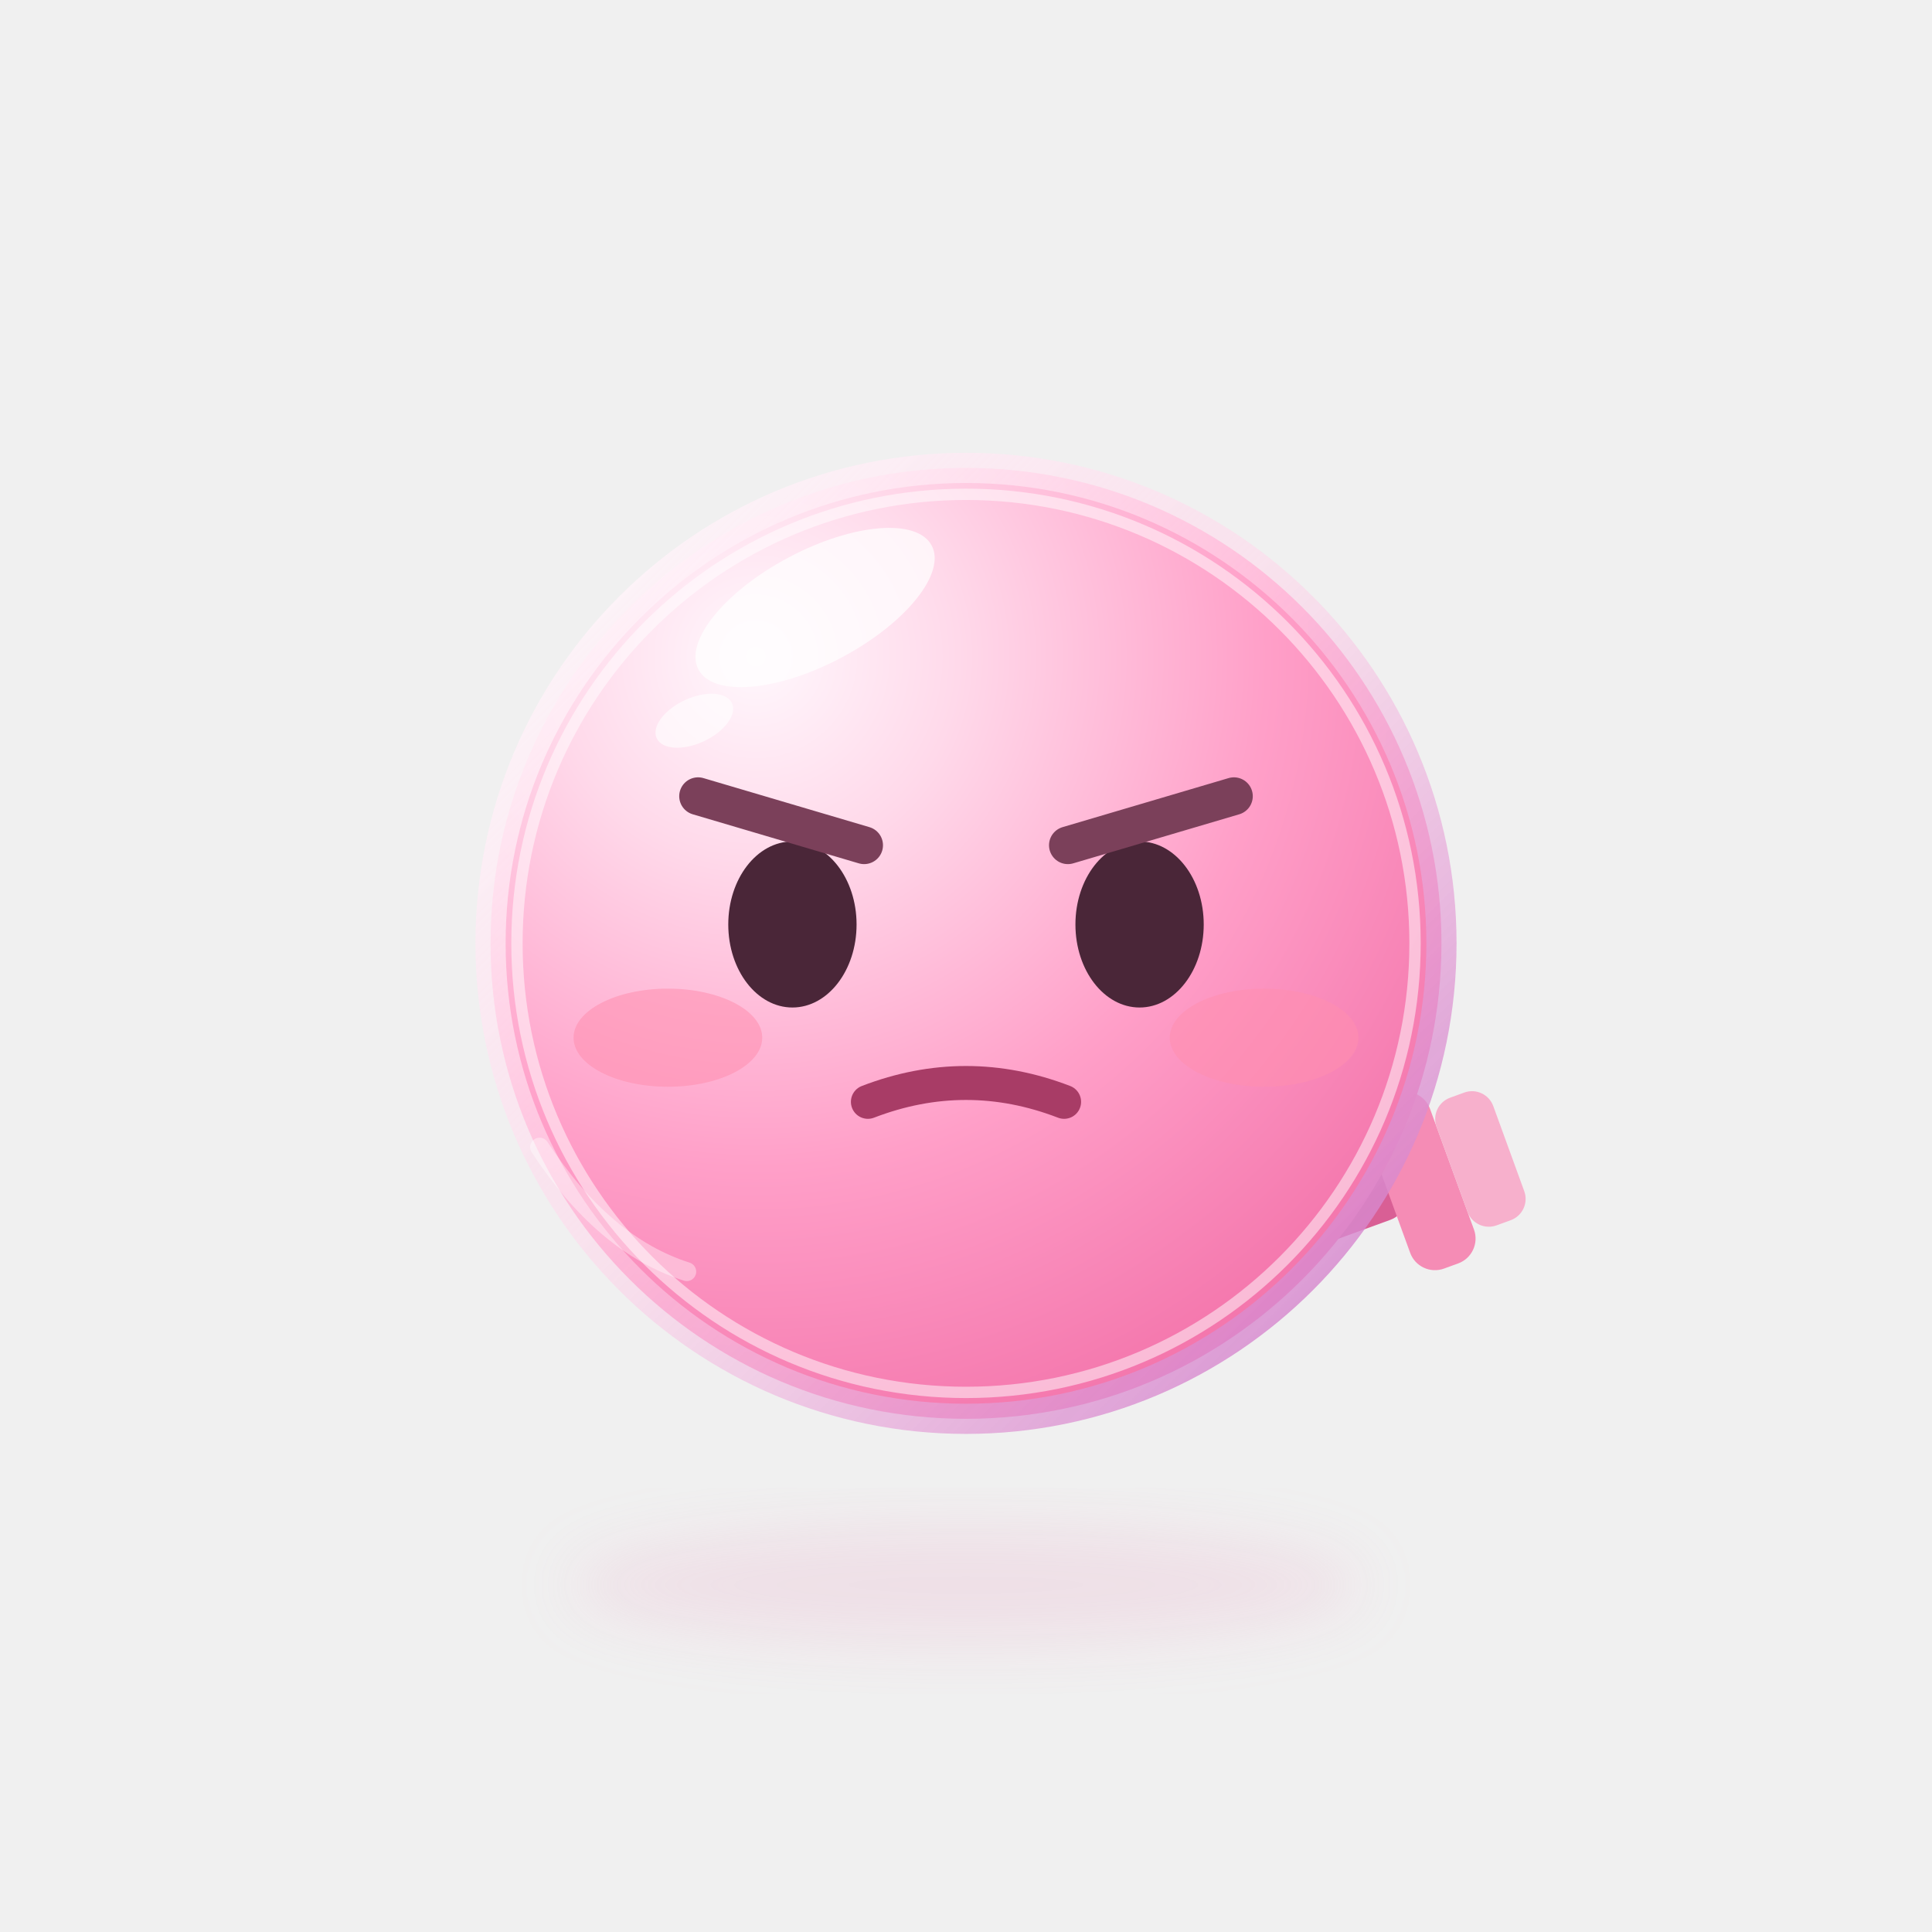
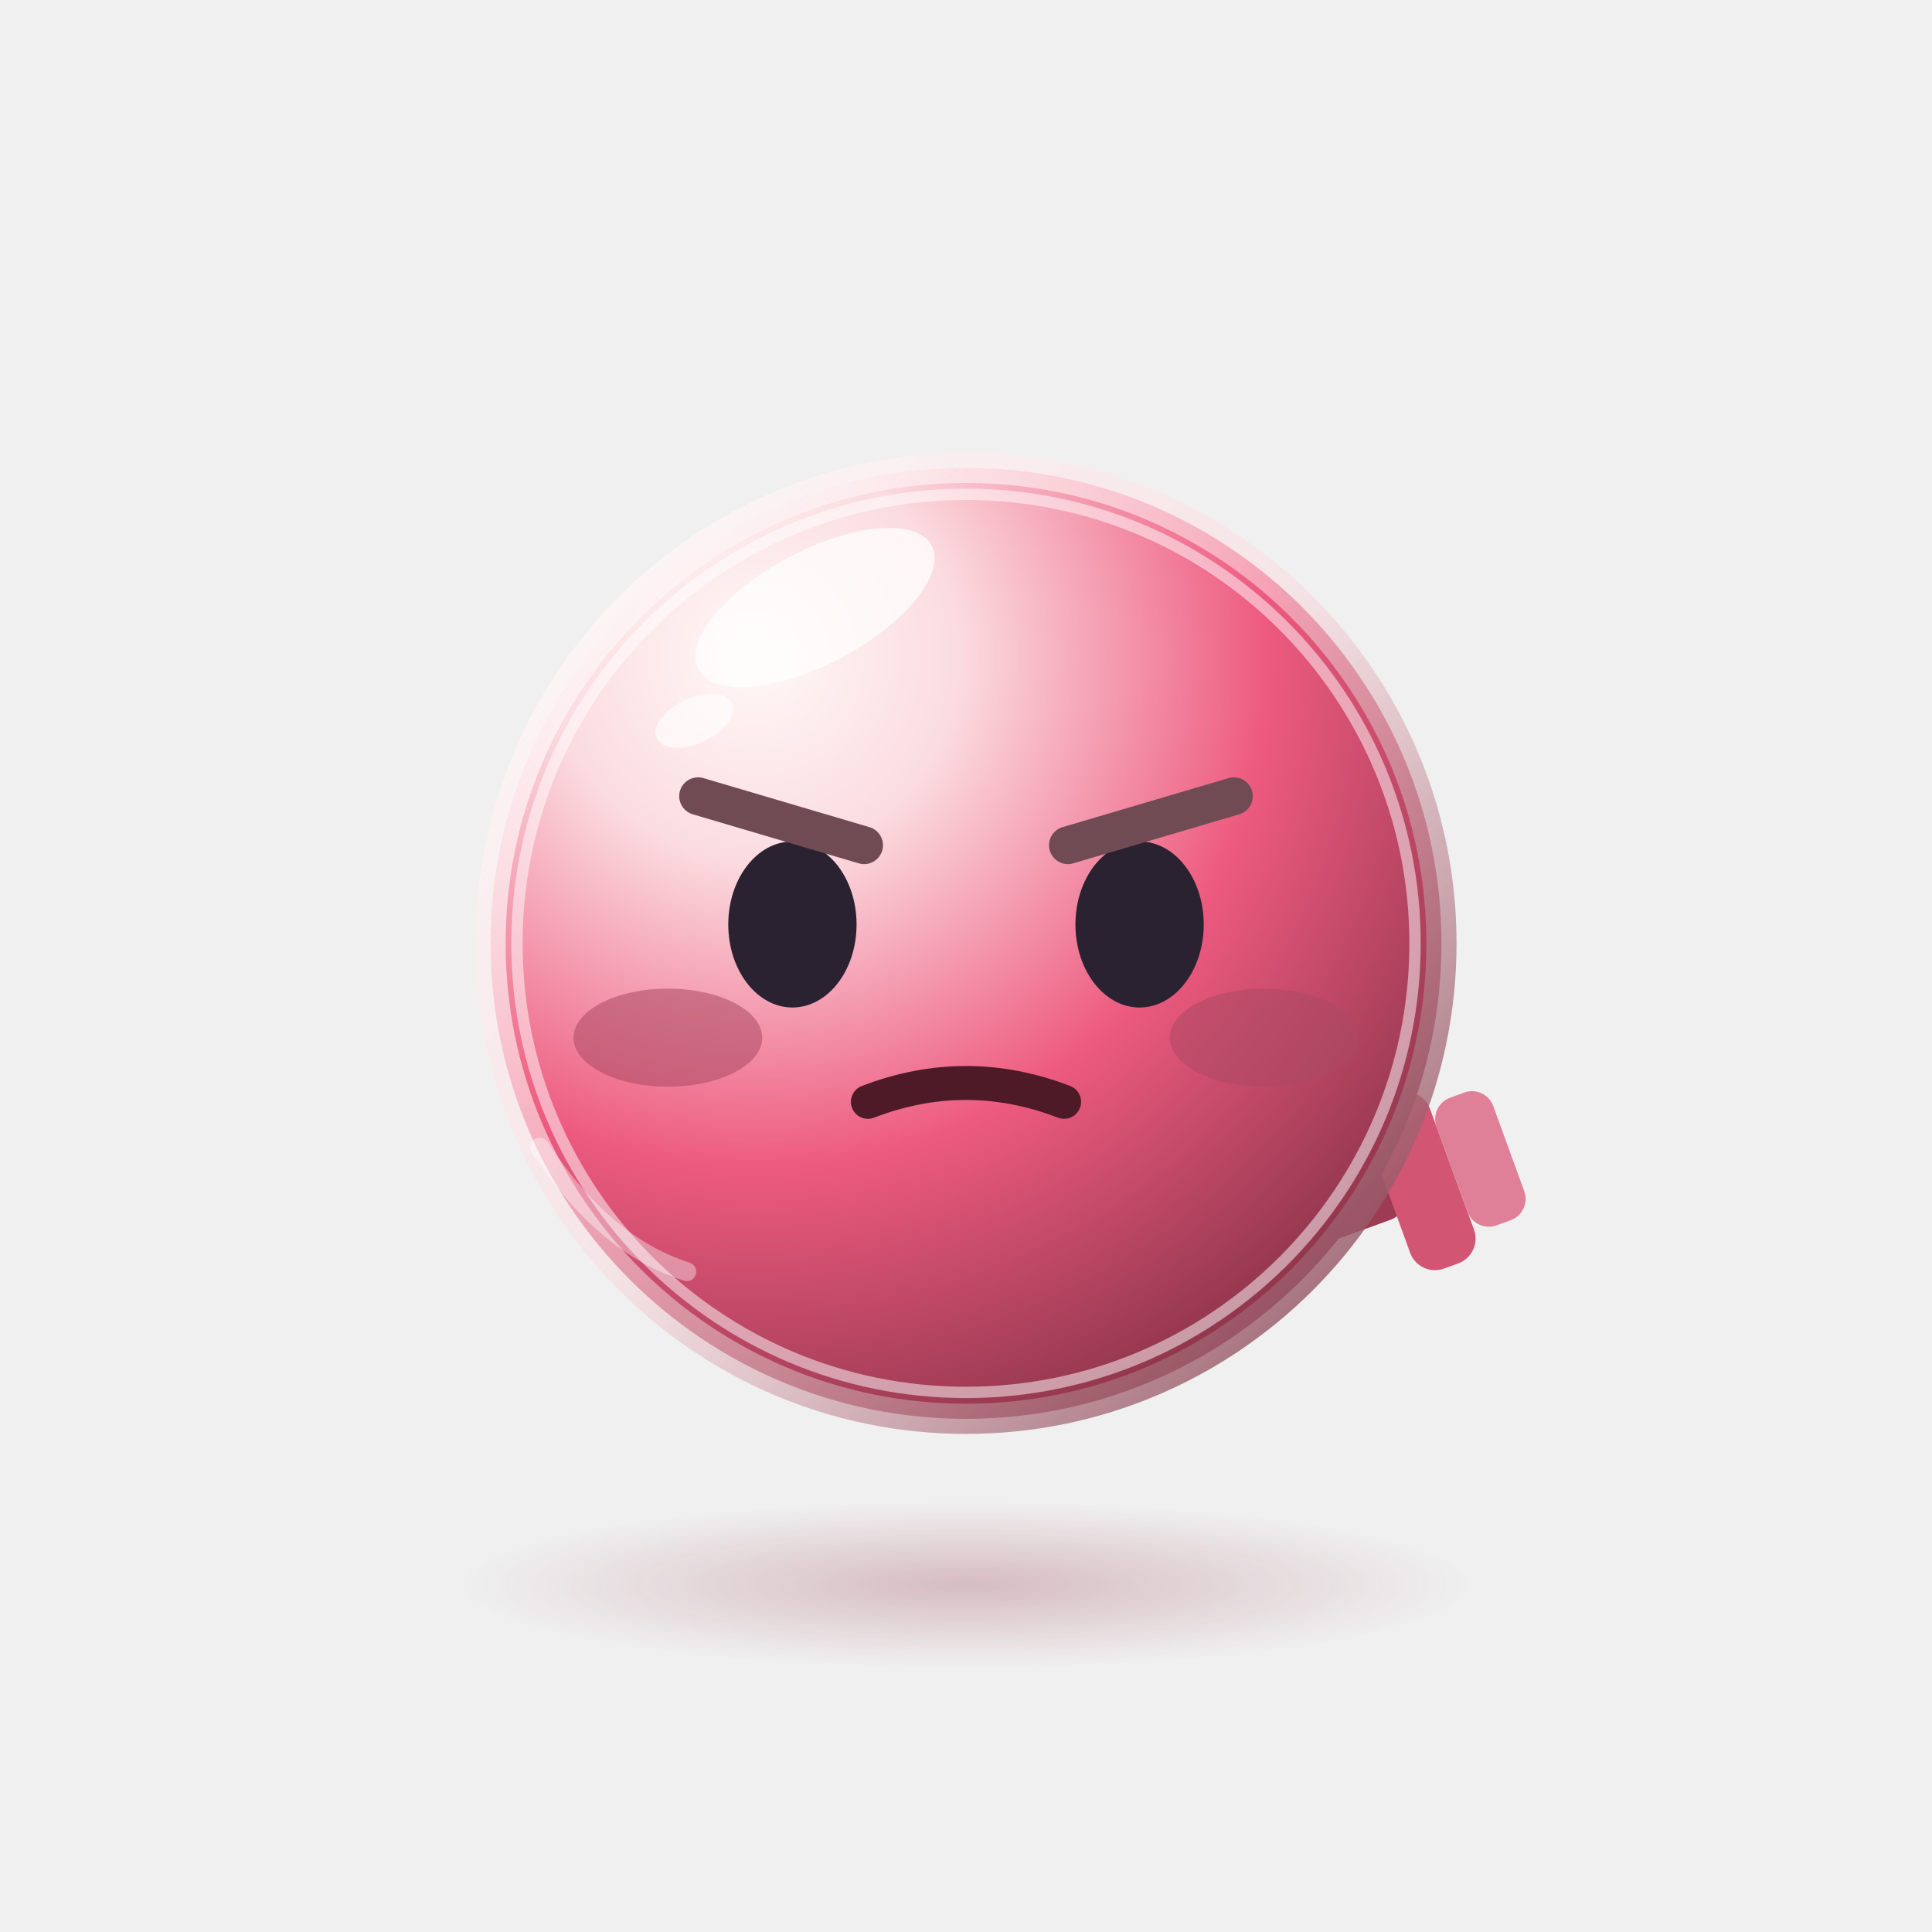
<svg xmlns="http://www.w3.org/2000/svg" width="512" height="512" viewBox="0 0 512 512">
  <defs>
    <radialGradient id="body" cx="28%" cy="20%" r="85%">
-       <stop offset="0%" stop-color="#FFF8FD" />
-       <stop offset="25%" stop-color="#FFD9EA" />
-       <stop offset="63%" stop-color="#FF9FC8" />
-       <stop offset="100%" stop-color="#F477AD" />
+       <stop offset="0%" stop-color="#fff9f7" />
+       <stop offset="25%" stop-color="#fbdce0" />
+       <stop offset="63%" stop-color="#ed5a7f" />
+       <stop offset="100%" stop-color="#93374e" />
    </radialGradient>
    <linearGradient id="rim" x1="0" y1="0" x2="1" y2="1">
-       <stop offset="0%" stop-color="#FFFFFF" stop-opacity=".95" />
-       <stop offset="48%" stop-color="#FFD5EA" stop-opacity=".55" />
-       <stop offset="100%" stop-color="#C86BC4" stop-opacity=".9" />
+       <stop offset="0%" stop-color="#ffffff" stop-opacity=".95" />
+       <stop offset="48%" stop-color="#fbdce0" stop-opacity=".55" />
+       <stop offset="100%" stop-color="#73293b" stop-opacity=".9" />
    </linearGradient>
-     <filter id="shadow" x="-30%" y="-30%" width="160%" height="170%">
-       <feGaussianBlur stdDeviation="8" />
-     </filter>
+     <radialGradient id="floor">
+       <stop offset="0%" stop-color="#93374e" stop-opacity=".28" />
+       <stop offset="100%" stop-color="#93374e" stop-opacity="0" />
+     </radialGradient>
  </defs>
-   <ellipse cx="256" cy="420" rx="105" ry="16" fill="#E98BB8" opacity=".16" filter="url(#shadow)" />
+   <ellipse cx="256" cy="420" rx="135" ry="22" fill="url(#floor)" />
  <g transform="translate(335 328) rotate(-20)">
-     <rect x="-40" y="-7" width="80" height="14" rx="7" fill="#D95F95" />
-     <rect x="-53" y="-24" width="18" height="48" rx="7" fill="#F58CB5" />
-     <rect x="-69" y="-18" width="16" height="36" rx="6" fill="#F7B0CC" />
-     <rect x="35" y="-24" width="18" height="48" rx="7" fill="#F58CB5" />
-     <rect x="53" y="-18" width="16" height="36" rx="6" fill="#F7B0CC" />
+     <rect x="-40" y="-7" width="80" height="14" rx="7" fill="#9c3b53" />
+     <rect x="-53" y="-24" width="18" height="48" rx="7" fill="#d25574" />
+     <rect x="-69" y="-18" width="16" height="36" rx="6" fill="#df8098" />
+     <rect x="35" y="-24" width="18" height="48" rx="7" fill="#d25574" />
+     <rect x="53" y="-18" width="16" height="36" rx="6" fill="#df8098" />
  </g>
  <circle cx="256" cy="250" r="126" fill="url(#body)" stroke="url(#rim)" stroke-width="8" />
-   <circle cx="256" cy="250" r="119" fill="none" stroke="#FFFFFF" stroke-opacity=".5" stroke-width="3" />
-   <ellipse cx="216" cy="161" rx="35" ry="15" fill="#FFFFFF" opacity=".72" transform="rotate(-28 216 161)" />
-   <ellipse cx="184" cy="191" rx="11" ry="6" fill="#FFFFFF" opacity=".62" transform="rotate(-25 184 191)" />
-   <ellipse cx="177" cy="275" rx="25" ry="13" fill="#FF8EAE" opacity=".55" />
-   <ellipse cx="335" cy="275" rx="25" ry="13" fill="#FF8EAE" opacity=".55" />
-   <ellipse cx="210" cy="245" rx="17" ry="22" fill="#4A2638" />
-   <ellipse cx="302" cy="245" rx="17" ry="22" fill="#4A2638" />
-   <path d="M185 211 L229 224 M283 224 L327 211" stroke="#7B405A" stroke-width="10" stroke-linecap="round" />
-   <path d="M230 292 Q256 282 282 292" stroke="#A83C66" stroke-width="9" stroke-linecap="round" fill="none" />
-   <path d="M143 304 Q160 330 182 337" stroke="#FFFFFF" stroke-opacity=".38" stroke-width="5" fill="none" stroke-linecap="round" />
+   <circle cx="256" cy="250" r="119" fill="none" stroke="#ffffff" stroke-opacity=".5" stroke-width="3" />
+   <ellipse cx="216" cy="161" rx="35" ry="15" fill="#ffffff" opacity=".72" transform="rotate(-28 216 161)" />
+   <ellipse cx="184" cy="191" rx="11" ry="6" fill="#ffffff" opacity=".62" transform="rotate(-25 184 191)" />
+   <ellipse cx="177" cy="275" rx="25" ry="13" fill="#ab4962" opacity=".55" />
+   <ellipse cx="335" cy="275" rx="25" ry="13" fill="#ab4962" opacity=".55" />
+   <ellipse cx="210" cy="245" rx="17" ry="22" fill="#2a2230" />
+   <ellipse cx="302" cy="245" rx="17" ry="22" fill="#2a2230" />
+   <path d="M185 211 L229 224 M283 224 L327 211" stroke="#704b54" stroke-width="10" stroke-linecap="round" />
+   <path d="M230 292 Q256 282 282 292" stroke="#4e1a27" stroke-width="9" stroke-linecap="round" fill="none" />
+   <path d="M143 304 Q160 330 182 337" stroke="#ffffff" stroke-opacity=".38" stroke-width="5" fill="none" stroke-linecap="round" />
</svg>
